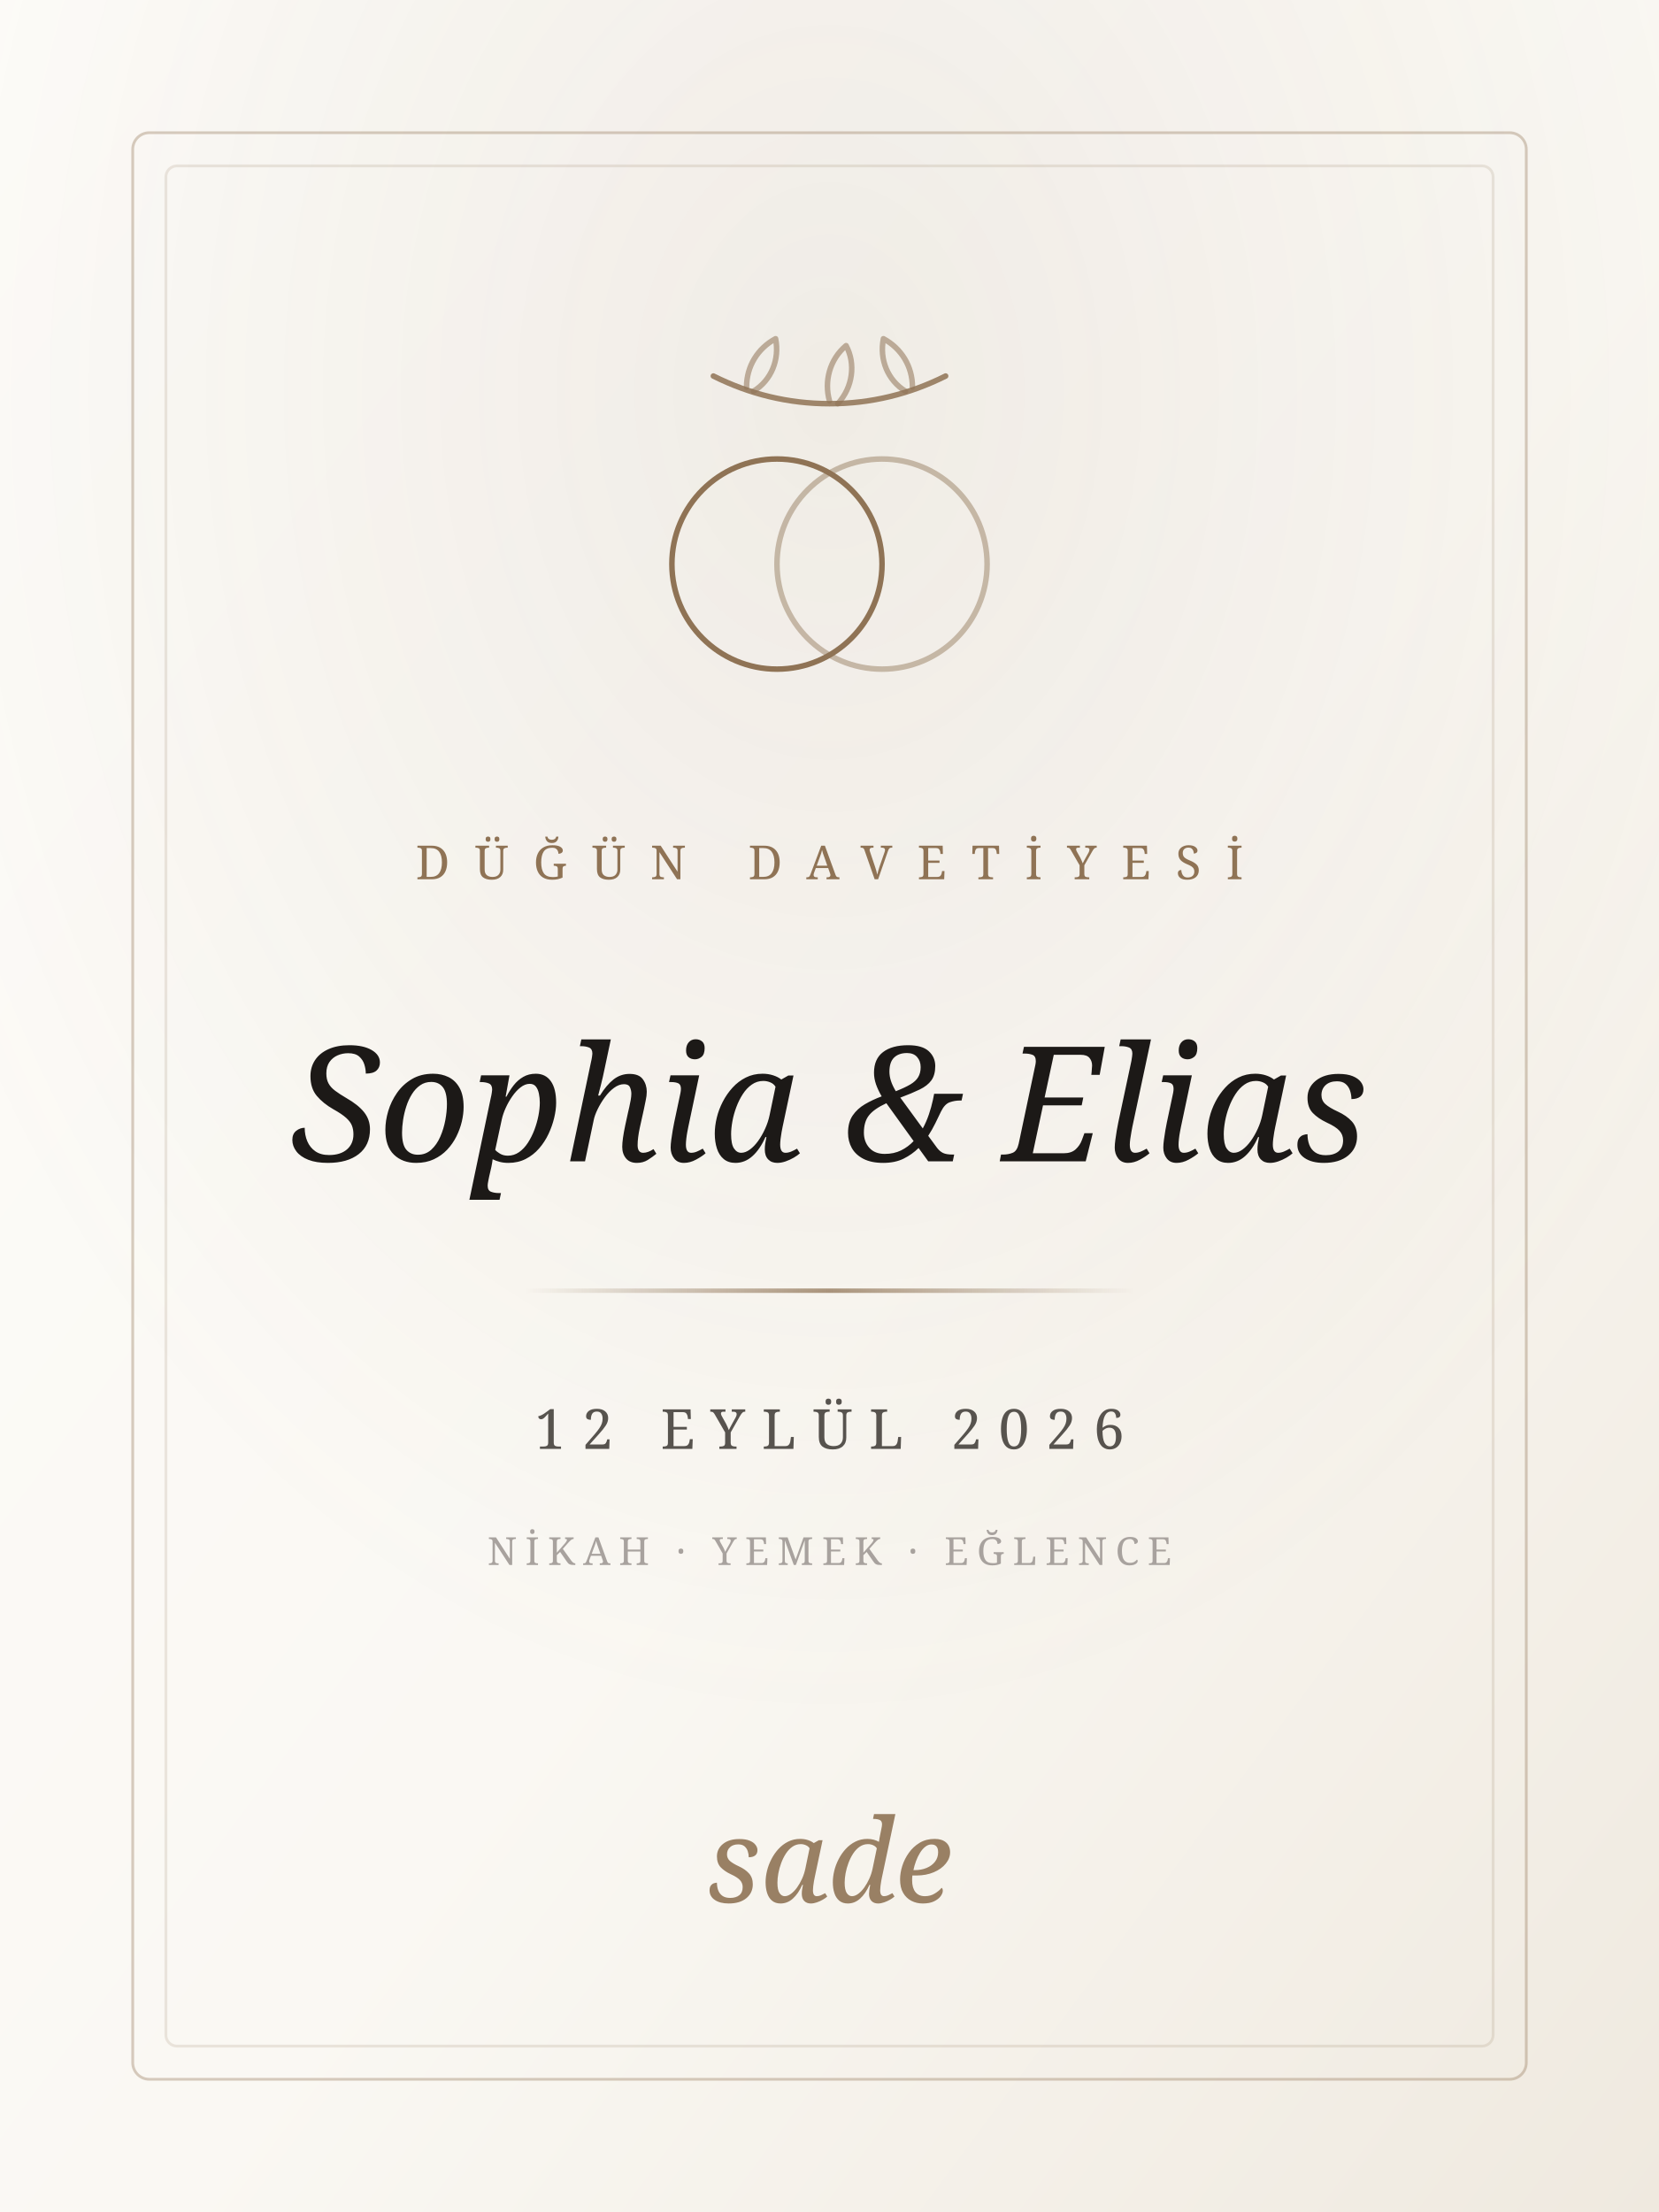
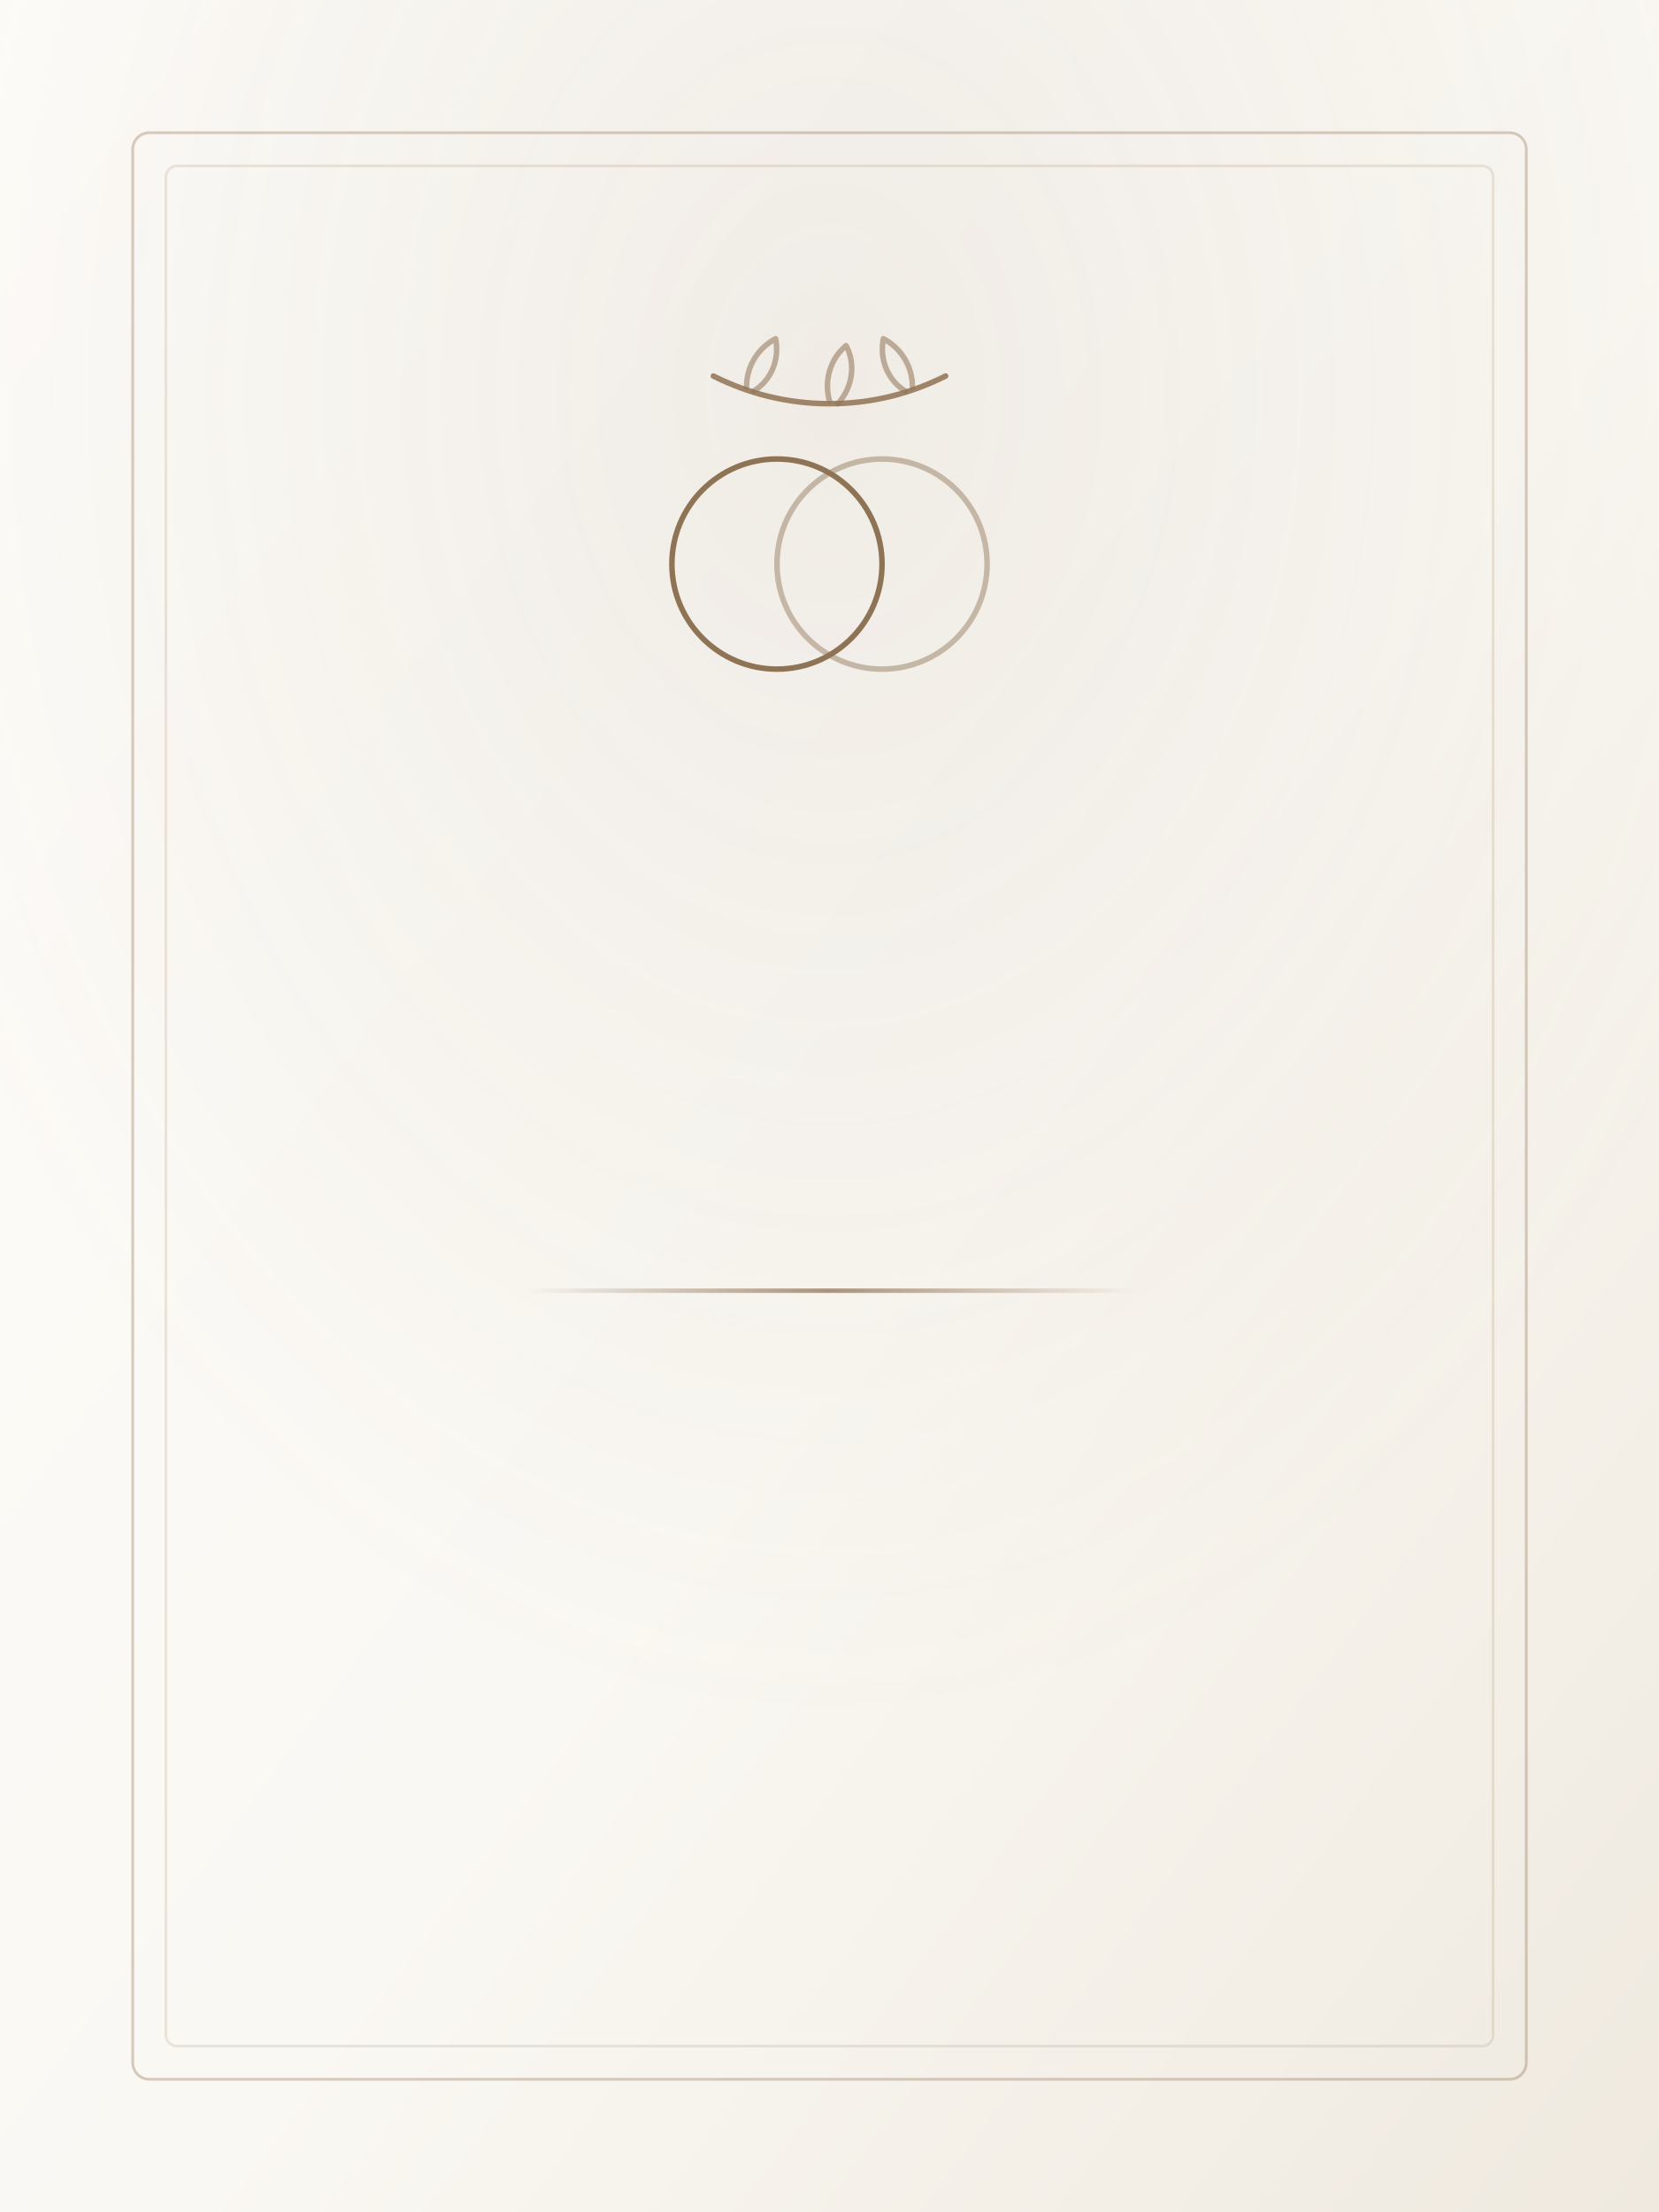
<svg xmlns="http://www.w3.org/2000/svg" width="600" height="800" viewBox="0 0 600 800">
  <defs>
    <linearGradient id="bg" x1="0" y1="0" x2="1" y2="1">
      <stop offset="0%" stop-color="#fdfcf9" />
      <stop offset="55%" stop-color="#faf8f3" />
      <stop offset="100%" stop-color="#efe9df" />
    </linearGradient>
    <radialGradient id="warm" cx="0.5" cy="0.18" r="0.6">
      <stop offset="0%" stop-color="#8f7355" stop-opacity="0.10" />
      <stop offset="100%" stop-color="#8f7355" stop-opacity="0" />
    </radialGradient>
    <linearGradient id="line" x1="0" y1="0" x2="1" y2="0">
      <stop offset="0%" stop-color="#8f7355" stop-opacity="0" />
      <stop offset="50%" stop-color="#8f7355" stop-opacity="0.75" />
      <stop offset="100%" stop-color="#8f7355" stop-opacity="0" />
    </linearGradient>
  </defs>
  <rect width="600" height="800" fill="url(#bg)" />
  <rect width="600" height="800" fill="url(#warm)" />
  <rect x="48" y="48" width="504" height="704" rx="6" fill="none" stroke="#8f7355" stroke-opacity="0.35" />
  <rect x="60" y="60" width="480" height="680" rx="4" fill="none" stroke="#8f7355" stroke-opacity="0.16" />
  <g transform="translate(300 170)" fill="none" stroke="#8f7355" stroke-width="2" stroke-linecap="round" stroke-linejoin="round">
    <path d="M-42 -34 c13 6.5 27 10 42 10 s29 -3.5 42 -10" opacity="0.85" />
    <path d="M-30 -30 c0 -7.5 4 -14 10.5 -17.5 c1.5 7.5 -1.5 15 -8 19 M0 -25 c-2 -7 0 -15 6 -20 c3.5 6.5 2.5 15 -3 21 M30 -30 c0 -7.5 -4 -14 -10.5 -17.5 c-1.5 7.5 1.5 15 8 19" opacity="0.55" />
    <circle cx="-19" cy="34" r="38" />
    <circle cx="19" cy="34" r="38" opacity="0.45" />
  </g>
-   <text x="300" y="318" text-anchor="middle" font-family="Georgia, serif" font-size="17" letter-spacing="9" fill="#8f7355">DÜĞÜN DAVETİYESİ</text>
-   <text x="300" y="420" text-anchor="middle" font-family="Georgia, serif" font-style="italic" font-size="58" fill="#1c1917">Sophia &amp; Elias</text>
  <rect x="190" y="466" width="220" height="1.6" fill="url(#line)" />
-   <text x="300" y="524" text-anchor="middle" font-family="Georgia, serif" font-size="20" letter-spacing="6" fill="#57534e">12 EYLÜL 2026</text>
-   <text x="300" y="566" text-anchor="middle" font-family="Georgia, serif" font-size="14" letter-spacing="3" fill="#a8a29e">NİKAH · YEMEK · EĞLENCE</text>
-   <text x="300" y="688" text-anchor="middle" font-family="Georgia, serif" font-style="italic" font-size="42" fill="#8f7355" opacity="0.9">sade</text>
</svg>
